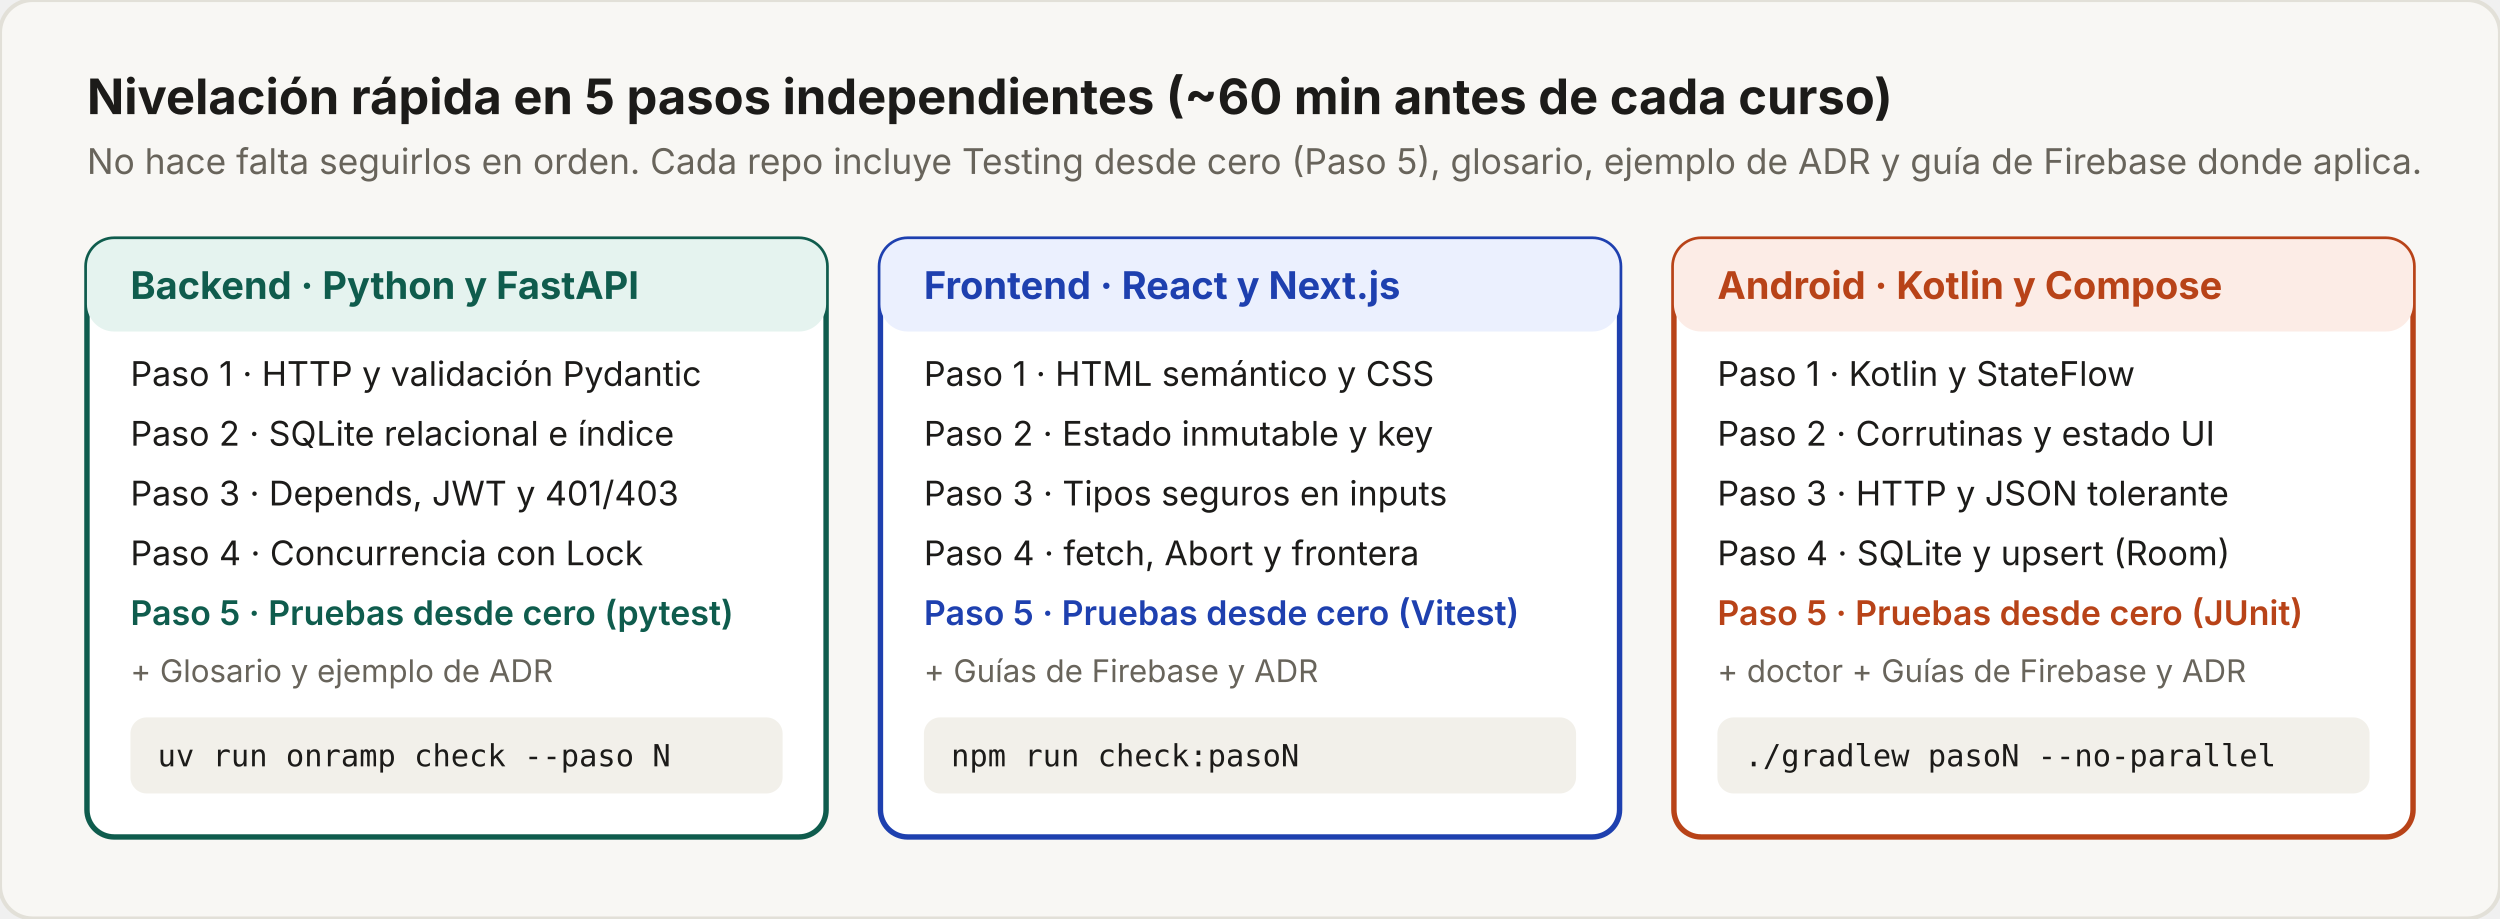
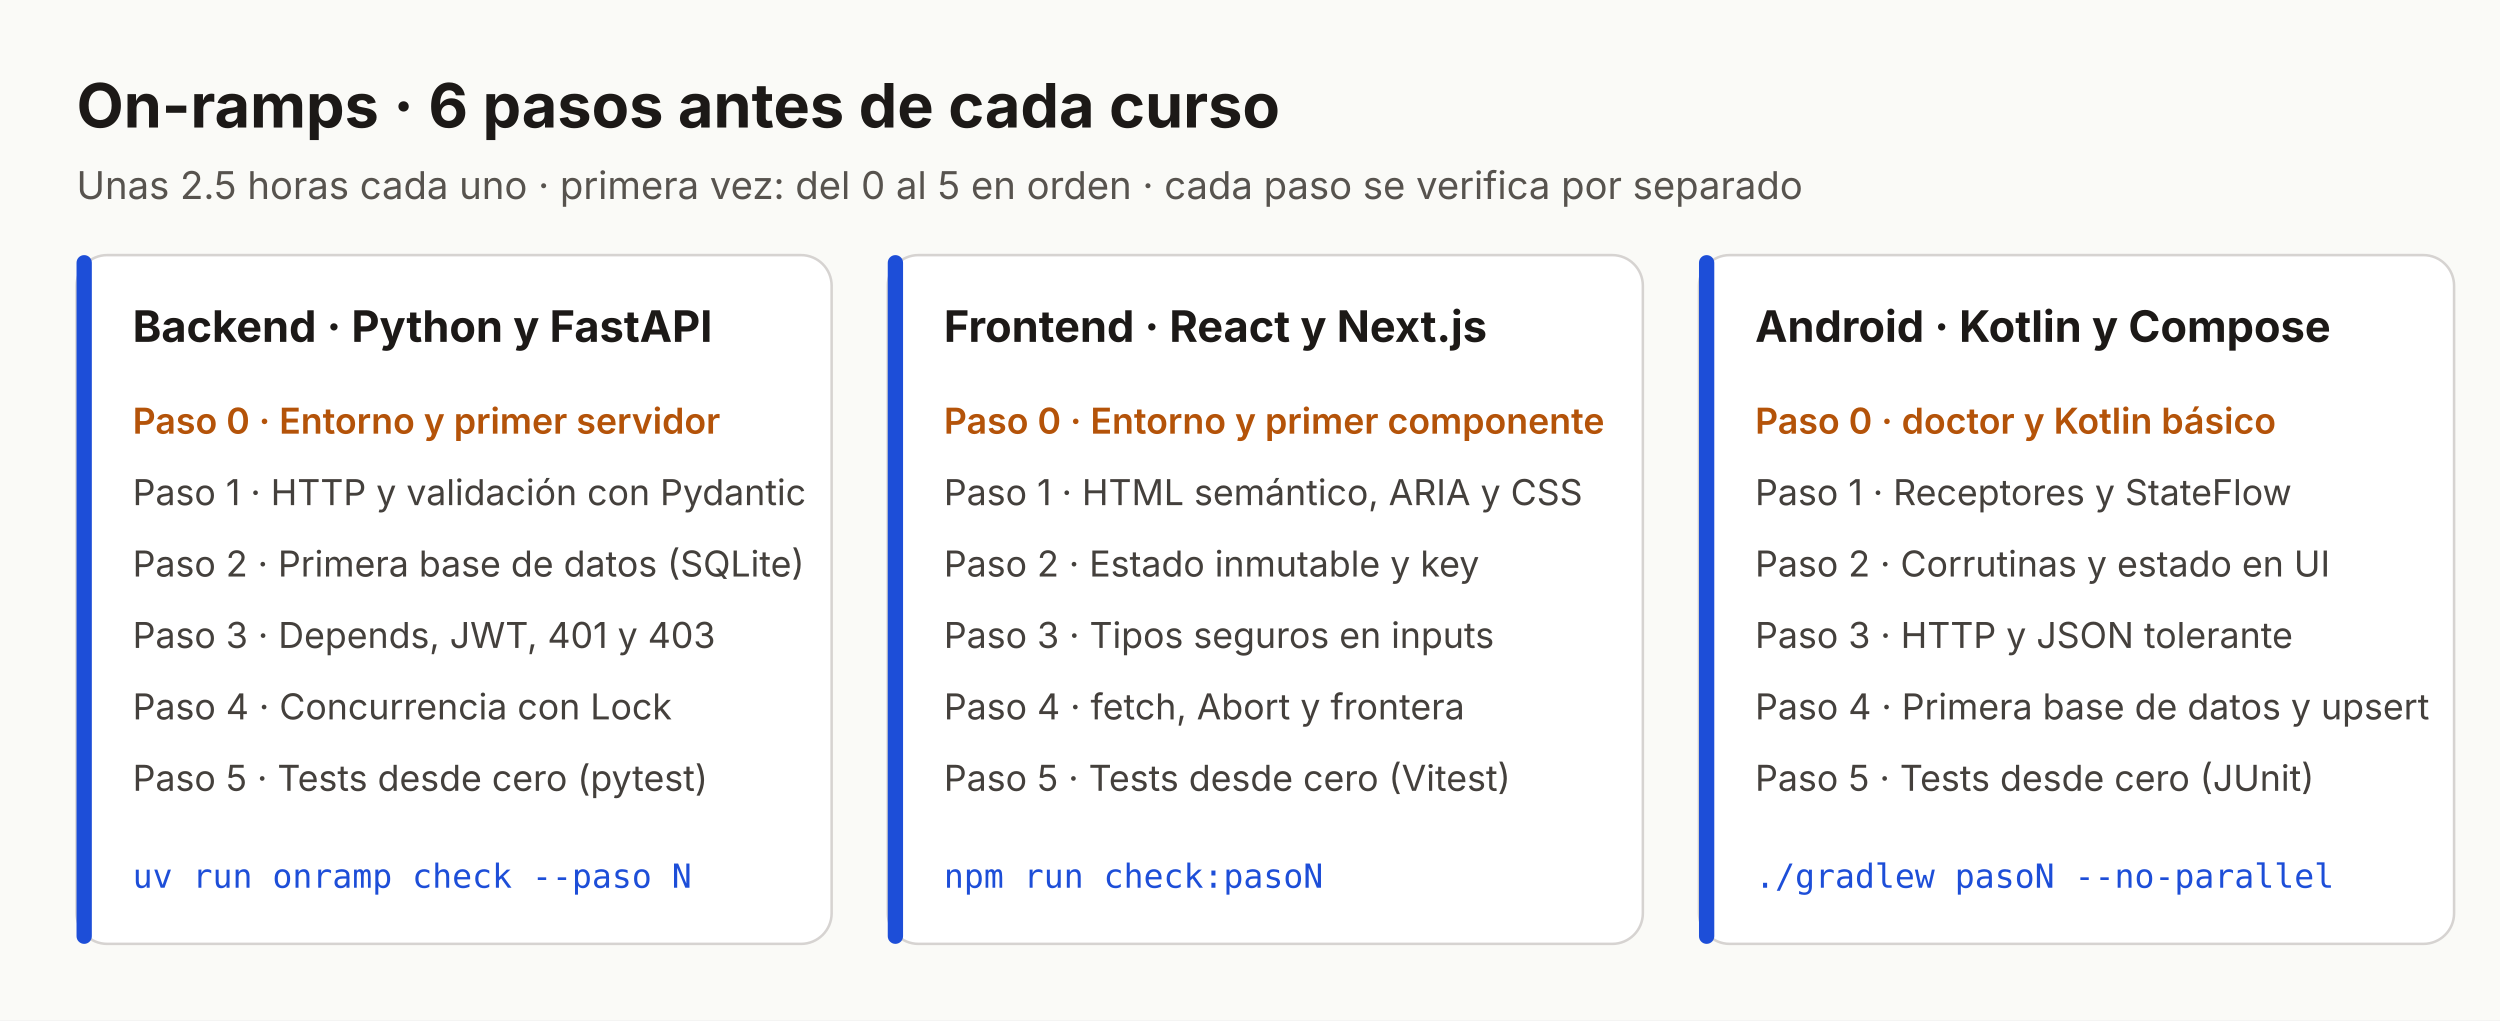
- <svg xmlns="http://www.w3.org/2000/svg" viewBox="0 0 920 338" width="920" height="338" role="img" aria-label="Mapa de los tres repositorios On-Ramp con 5 pasos independientes, Testing, ADR y Firebase">
-   <rect width="920" height="338" rx="12" fill="#F8F7F4" stroke="#E2E0D8" stroke-width="1.5" />
-   <text x="32" y="42" font-family="Inter, -apple-system, BlinkMacSystemFont, sans-serif" font-size="18" font-weight="700" fill="#1C1B19">Nivelación rápida en 5 pasos independientes (~60 min antes de cada curso)</text>
-   <text x="32" y="64" font-family="Inter, -apple-system, BlinkMacSystemFont, sans-serif" font-size="13" fill="#68645B">No hace falta seguirlos en orden. Cada repo incluye Testing desde cero (Paso 5), glosario, ejemplo de ADR y guía de Firebase donde aplica.</text>
-   <rect x="32" y="88" width="272" height="220" rx="10" fill="#FFFFFF" stroke="#0F5C4D" stroke-width="2" />
-   <rect x="32" y="88" width="272" height="34" rx="10" fill="#E5F3EF" />
-   <text x="48" y="110" font-family="Inter, -apple-system, sans-serif" font-size="14" font-weight="700" fill="#0F5C4D">Backend · Python y FastAPI</text>
-   <text x="48" y="142" font-family="Inter, -apple-system, sans-serif" font-size="12.5" fill="#1C1B19">Paso 1 · HTTP y validación Pydantic</text>
-   <text x="48" y="164" font-family="Inter, -apple-system, sans-serif" font-size="12.5" fill="#1C1B19">Paso 2 · SQLite relacional e índice</text>
-   <text x="48" y="186" font-family="Inter, -apple-system, sans-serif" font-size="12.5" fill="#1C1B19">Paso 3 · Depends, JWT y 401/403</text>
-   <text x="48" y="208" font-family="Inter, -apple-system, sans-serif" font-size="12.5" fill="#1C1B19">Paso 4 · Concurrencia con Lock</text>
-   <text x="48" y="230" font-family="Inter, -apple-system, sans-serif" font-size="12.5" font-weight="600" fill="#0F5C4D">Paso 5 · Pruebas desde cero (pytest)</text>
-   <text x="48" y="251" font-family="Inter, -apple-system, sans-serif" font-size="11.5" fill="#68645B">+ Glosario y ejemplo de ADR</text>
-   <rect x="48" y="264" width="240" height="28" rx="6" fill="#F2F0EA" />
-   <text x="58" y="282" font-family="JetBrains Mono, monospace" font-size="11.2" fill="#1C1B19">uv run onramp check --paso N</text>
-   <rect x="324" y="88" width="272" height="220" rx="10" fill="#FFFFFF" stroke="#1E40AF" stroke-width="2" />
-   <rect x="324" y="88" width="272" height="34" rx="10" fill="#EBF0FE" />
-   <text x="340" y="110" font-family="Inter, -apple-system, sans-serif" font-size="14" font-weight="700" fill="#1E40AF">Frontend · React y Next.js</text>
-   <text x="340" y="142" font-family="Inter, -apple-system, sans-serif" font-size="12.5" fill="#1C1B19">Paso 1 · HTML semántico y CSS</text>
-   <text x="340" y="164" font-family="Inter, -apple-system, sans-serif" font-size="12.5" fill="#1C1B19">Paso 2 · Estado inmutable y key</text>
-   <text x="340" y="186" font-family="Inter, -apple-system, sans-serif" font-size="12.5" fill="#1C1B19">Paso 3 · Tipos seguros en inputs</text>
-   <text x="340" y="208" font-family="Inter, -apple-system, sans-serif" font-size="12.5" fill="#1C1B19">Paso 4 · fetch, Abort y frontera</text>
-   <text x="340" y="230" font-family="Inter, -apple-system, sans-serif" font-size="12.5" font-weight="600" fill="#1E40AF">Paso 5 · Pruebas desde cero (Vitest)</text>
-   <text x="340" y="251" font-family="Inter, -apple-system, sans-serif" font-size="11.5" fill="#68645B">+ Guías de Firebase y ADR</text>
-   <rect x="340" y="264" width="240" height="28" rx="6" fill="#F2F0EA" />
-   <text x="350" y="282" font-family="JetBrains Mono, monospace" font-size="11.2" fill="#1C1B19">npm run check:pasoN</text>
-   <rect x="616" y="88" width="272" height="220" rx="10" fill="#FFFFFF" stroke="#B84318" stroke-width="2" />
-   <rect x="616" y="88" width="272" height="34" rx="10" fill="#FCECE6" />
-   <text x="632" y="110" font-family="Inter, -apple-system, sans-serif" font-size="14" font-weight="700" fill="#B84318">Android · Kotlin y Compose</text>
-   <text x="632" y="142" font-family="Inter, -apple-system, sans-serif" font-size="12.5" fill="#1C1B19">Paso 1 · Kotlin y StateFlow</text>
-   <text x="632" y="164" font-family="Inter, -apple-system, sans-serif" font-size="12.5" fill="#1C1B19">Paso 2 · Corrutinas y estado UI</text>
-   <text x="632" y="186" font-family="Inter, -apple-system, sans-serif" font-size="12.5" fill="#1C1B19">Paso 3 · HTTP y JSON tolerante</text>
-   <text x="632" y="208" font-family="Inter, -apple-system, sans-serif" font-size="12.5" fill="#1C1B19">Paso 4 · SQLite y upsert (Room)</text>
-   <text x="632" y="230" font-family="Inter, -apple-system, sans-serif" font-size="12.5" font-weight="600" fill="#B84318">Paso 5 · Pruebas desde cero (JUnit)</text>
-   <text x="632" y="251" font-family="Inter, -apple-system, sans-serif" font-size="11.5" fill="#68645B">+ doctor + Guías de Firebase y ADR</text>
-   <rect x="632" y="264" width="240" height="28" rx="6" fill="#F2F0EA" />
-   <text x="642" y="282" font-family="JetBrains Mono, monospace" font-size="11.2" fill="#1C1B19">./gradlew pasoN --no-parallel</text>
+ <svg xmlns="http://www.w3.org/2000/svg" viewBox="0 0 980 400" role="img" aria-labelledby="t d">
+   <rect width="980" height="400" fill="#fafaf7" />
+   <g font-family="Inter, Helvetica, Arial, sans-serif">
+     <text x="30" y="50" font-size="24" font-weight="700" fill="#1c1917">On-ramps · 6 pasos antes de cada curso</text>
+     <text x="30" y="78" font-size="15" fill="#57534e">Unas 2.5 horas cada uno · primera vez: del 0 al 5 en orden · cada paso se verifica por separado</text>
+     <rect x="30" y="100" width="296" height="270" rx="12" fill="#ffffff" stroke="#d6d3d1" />
+     <rect x="30" y="100" width="6" height="270" rx="3" fill="#1d4ed8" />
+     <text x="52" y="134" font-size="17" font-weight="700" fill="#1c1917">Backend · Python y FastAPI</text>
+     <text x="52" y="170" font-size="14" fill="#b45309" font-weight="600">Paso 0 · Entorno y primer servidor</text>
+     <text x="52" y="198" font-size="14" fill="#44403c">Paso 1 · HTTP y validación con Pydantic</text>
+     <text x="52" y="226" font-size="14" fill="#44403c">Paso 2 · Primera base de datos (SQLite)</text>
+     <text x="52" y="254" font-size="14" fill="#44403c">Paso 3 · Depends, JWT, 401 y 403</text>
+     <text x="52" y="282" font-size="14" fill="#44403c">Paso 4 · Concurrencia con Lock</text>
+     <text x="52" y="310" font-size="14" fill="#44403c">Paso 5 · Tests desde cero (pytest)</text>
+     <text x="52" y="348" font-size="13" font-family="Menlo, monospace" fill="#1d4ed8">uv run onramp check --paso N</text>
+     <rect x="348" y="100" width="296" height="270" rx="12" fill="#ffffff" stroke="#d6d3d1" />
+     <rect x="348" y="100" width="6" height="270" rx="3" fill="#1d4ed8" />
+     <text x="370" y="134" font-size="17" font-weight="700" fill="#1c1917">Frontend · React y Next.js</text>
+     <text x="370" y="170" font-size="14" fill="#b45309" font-weight="600">Paso 0 · Entorno y primer componente</text>
+     <text x="370" y="198" font-size="14" fill="#44403c">Paso 1 · HTML semántico, ARIA y CSS</text>
+     <text x="370" y="226" font-size="14" fill="#44403c">Paso 2 · Estado inmutable y key</text>
+     <text x="370" y="254" font-size="14" fill="#44403c">Paso 3 · Tipos seguros en inputs</text>
+     <text x="370" y="282" font-size="14" fill="#44403c">Paso 4 · fetch, Abort y frontera</text>
+     <text x="370" y="310" font-size="14" fill="#44403c">Paso 5 · Tests desde cero (Vitest)</text>
+     <text x="370" y="348" font-size="13" font-family="Menlo, monospace" fill="#1d4ed8">npm run check:pasoN</text>
+     <rect x="666" y="100" width="296" height="270" rx="12" fill="#ffffff" stroke="#d6d3d1" />
+     <rect x="666" y="100" width="6" height="270" rx="3" fill="#1d4ed8" />
+     <text x="688" y="134" font-size="17" font-weight="700" fill="#1c1917">Android · Kotlin y Compose</text>
+     <text x="688" y="170" font-size="14" fill="#b45309" font-weight="600">Paso 0 · doctor y Kotlin básico</text>
+     <text x="688" y="198" font-size="14" fill="#44403c">Paso 1 · Receptores y StateFlow</text>
+     <text x="688" y="226" font-size="14" fill="#44403c">Paso 2 · Corrutinas y estado en UI</text>
+     <text x="688" y="254" font-size="14" fill="#44403c">Paso 3 · HTTP y JSON tolerante</text>
+     <text x="688" y="282" font-size="14" fill="#44403c">Paso 4 · Primera base de datos y upsert</text>
+     <text x="688" y="310" font-size="14" fill="#44403c">Paso 5 · Tests desde cero (JUnit)</text>
+     <text x="688" y="348" font-size="13" font-family="Menlo, monospace" fill="#1d4ed8">./gradlew pasoN --no-parallel</text>
+   </g>
</svg>
